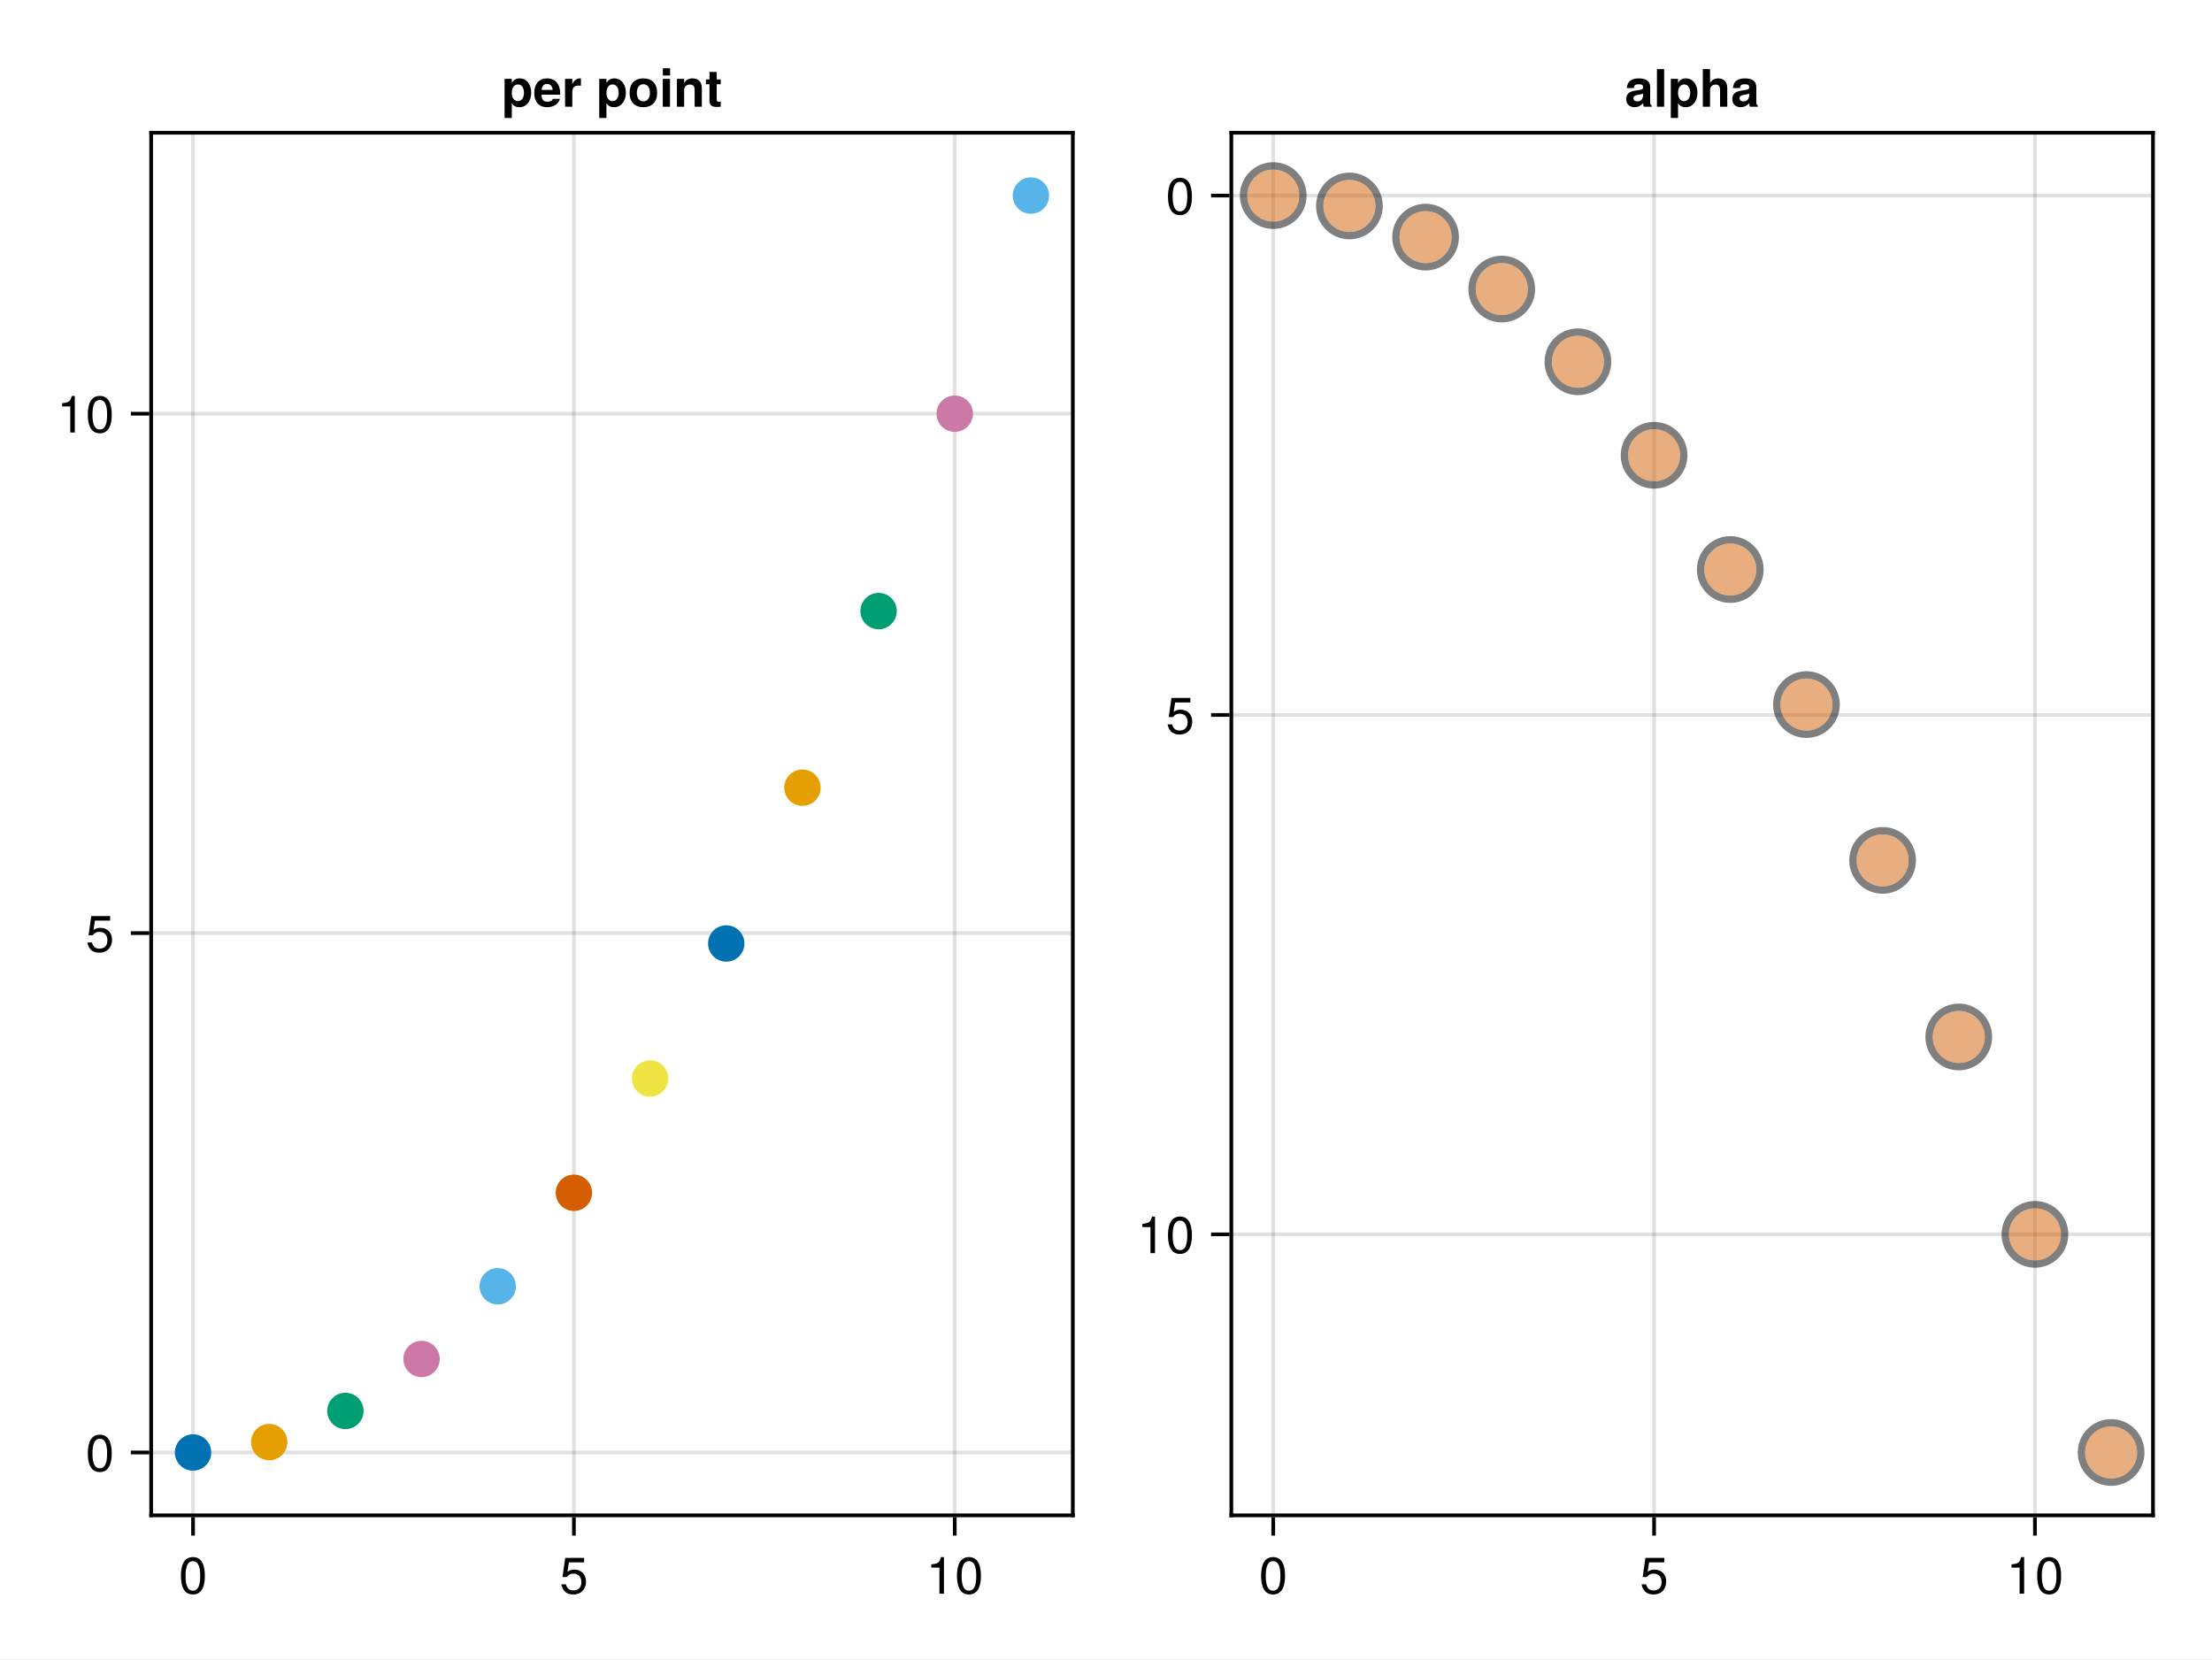
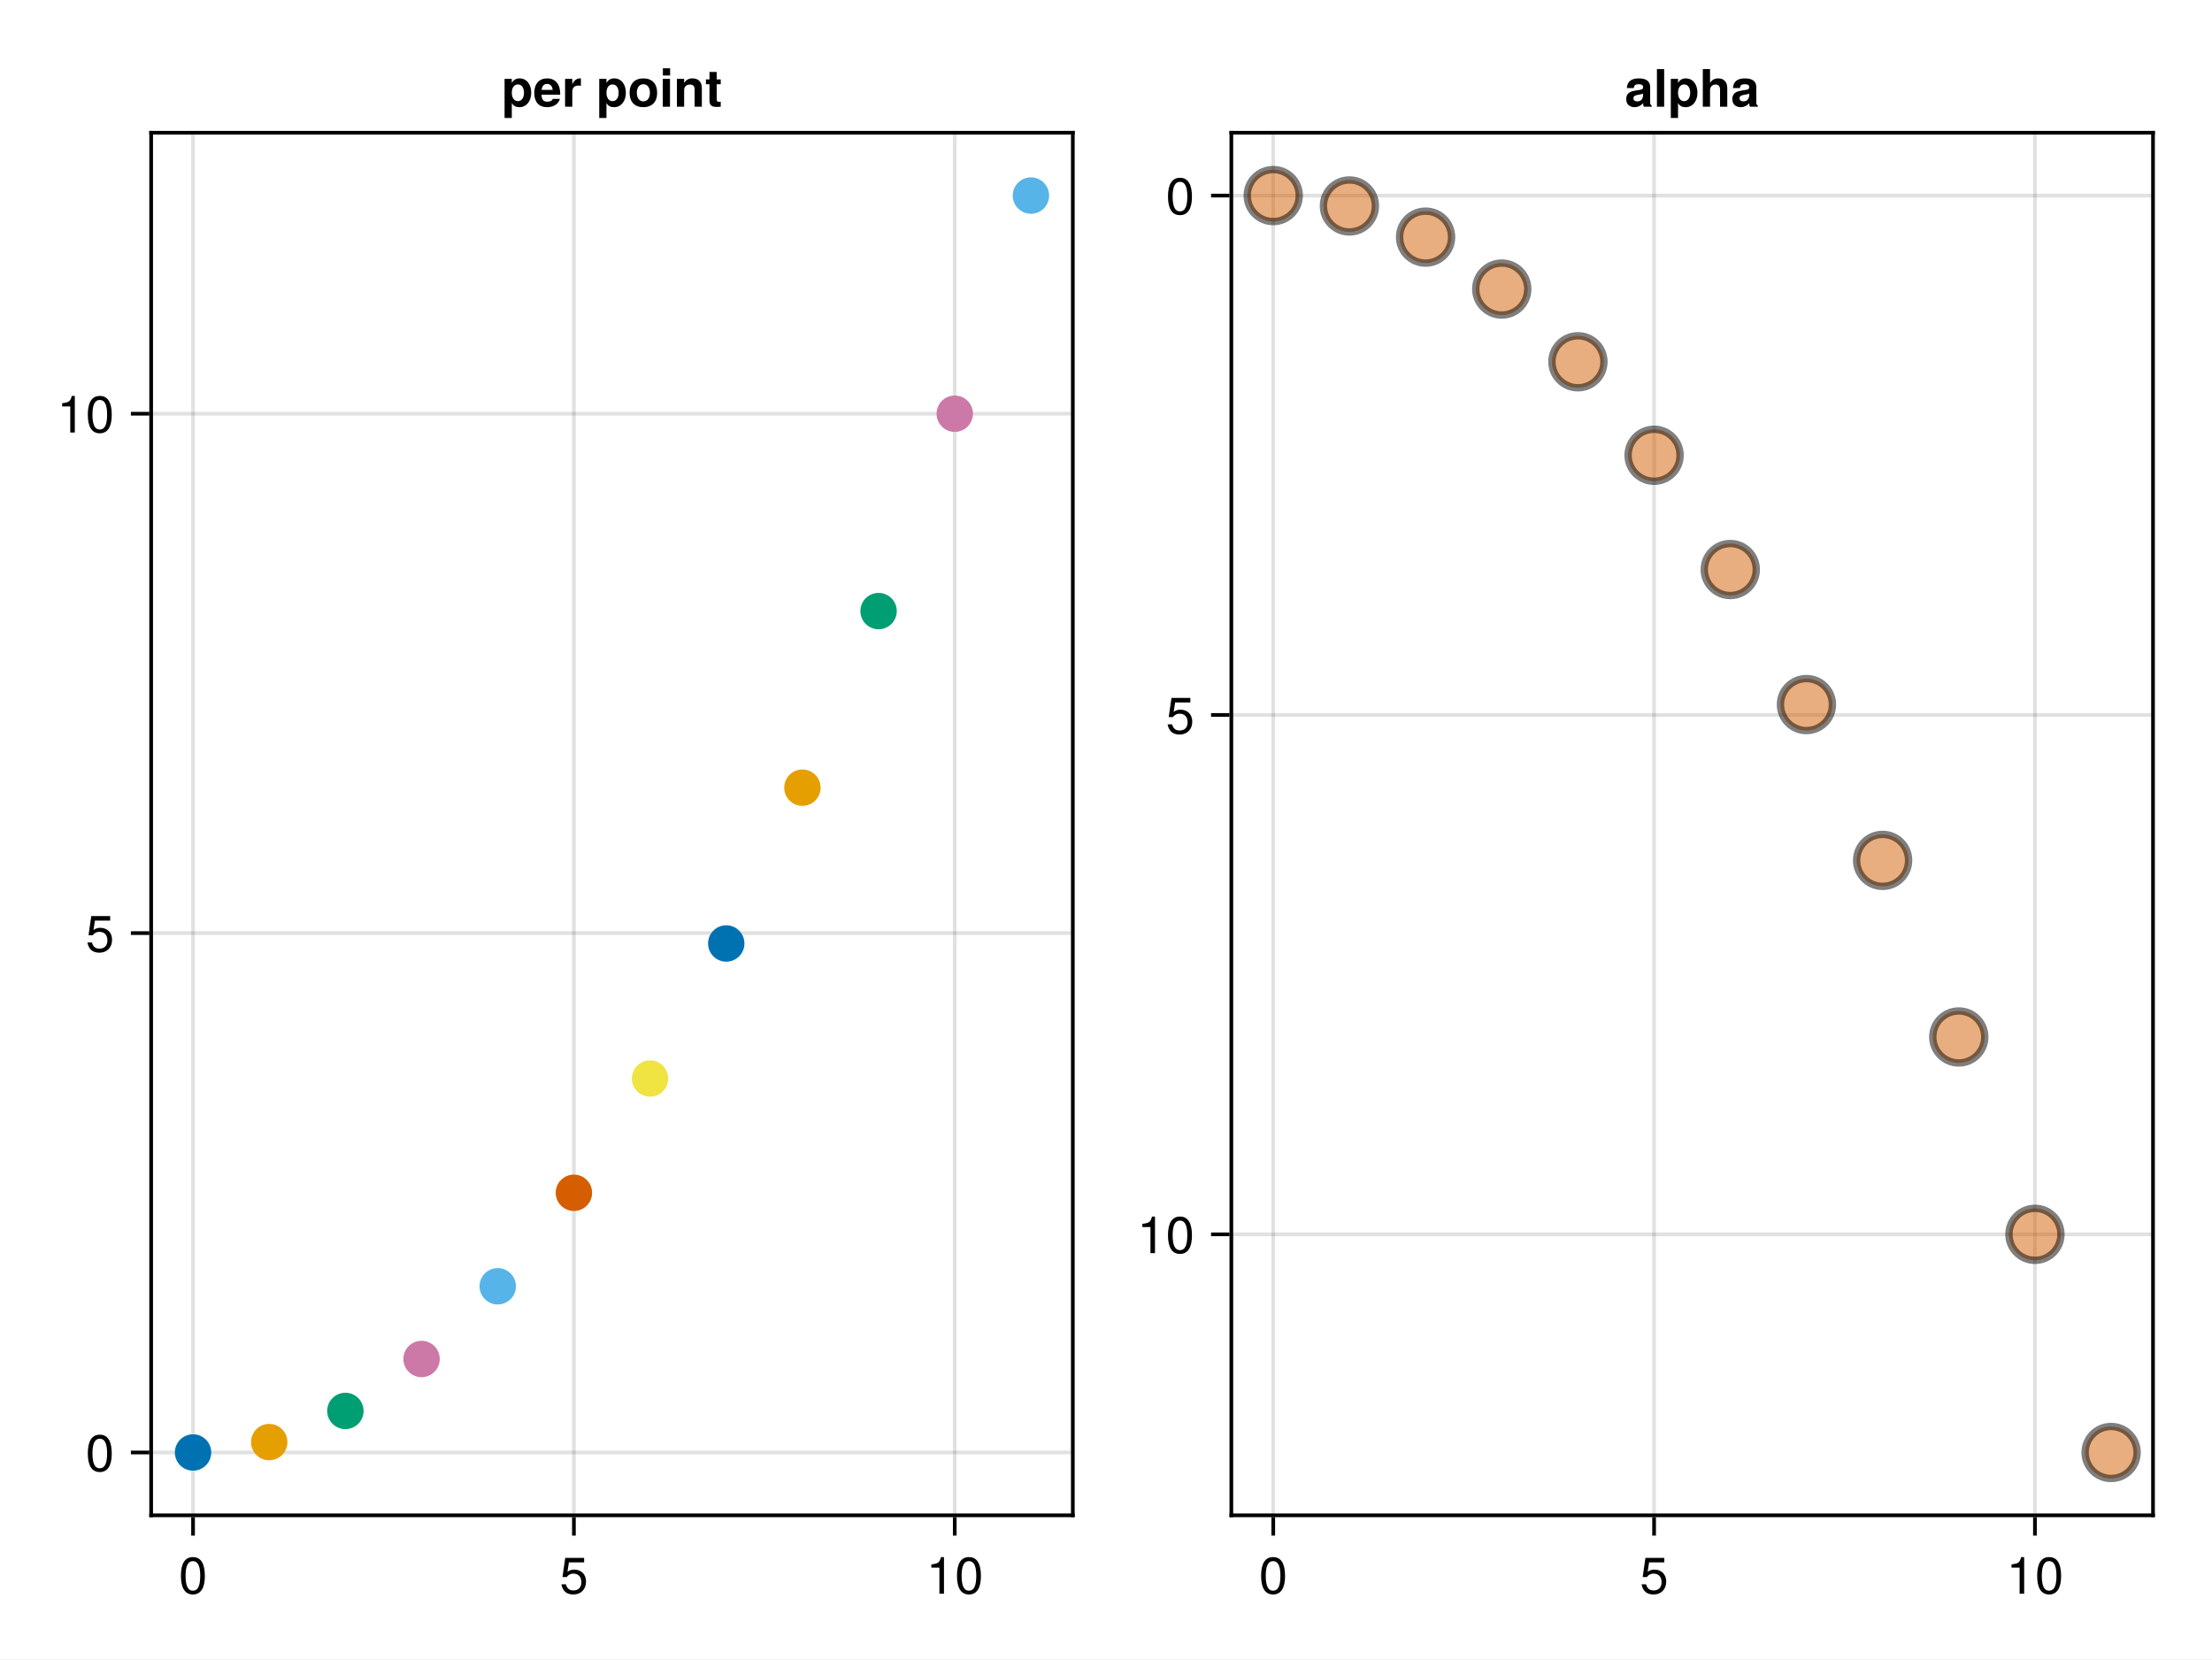
<svg xmlns="http://www.w3.org/2000/svg" xmlns:xlink="http://www.w3.org/1999/xlink" version="1.1" width="450pt" height="337.5pt" viewBox="0 0 600 450">
  <defs>
    <clipPath id="c1">
      <rect x="41" y="36" width="250" height="375" />
    </clipPath>
    <clipPath id="c2">
      <rect x="334" y="36" width="250" height="375" />
    </clipPath>
    <circle id="m3" r="4.935" />
-     <mask id="k4" maskUnits="userSpaceOnUse" x="-12.05" y="-12.05" width="24.1" height="24.1">
-       <rect x="-12.05" y="-12.05" width="24.1" height="24.1" fill="#ffffff" />
-       <circle r="7.05" fill="#000000" />
-     </mask>
-     <g id="m4">
-       <circle r="7.05" fill="none" stroke="#000000" stroke-opacity="0.5" stroke-width="4" stroke-linejoin="round" mask="url(#k4)" />
-       <circle r="7.05" />
-     </g>
+     <circle id="m4" r="7.05" stroke="#000000" stroke-opacity="0.5" stroke-width="2" />
    <path id="g5" d="M0.507 -0.341C0.507 -0.108 0.425 0.015 0.275 0.015C0.123 0.015 0.043 -0.108 0.043 -0.347C0.043 -0.585 0.122 -0.709 0.275 -0.709C0.429 -0.709 0.507 -0.587 0.507 -0.341ZM0.417 -0.349C0.417 -0.539 0.37 -0.631 0.275 -0.631C0.18 -0.631 0.133 -0.54 0.133 -0.346C0.133 -0.152 0.18 -0.058 0.273 -0.058C0.371 -0.058 0.417 -0.148 0.417 -0.349Z" />
    <path id="g6" d="M0.513 -0.235C0.513 -0.085 0.413 0.015 0.27 0.015C0.144 0.015 0.064 -0.041 0.035 -0.182L0.123 -0.182C0.144 -0.102 0.191 -0.063 0.268 -0.063C0.364 -0.063 0.423 -0.121 0.423 -0.223C0.423 -0.328 0.363 -0.389 0.268 -0.389C0.213 -0.389 0.179 -0.372 0.138 -0.323L0.057 -0.323L0.11 -0.694L0.476 -0.694L0.476 -0.607L0.181 -0.607L0.153 -0.424C0.194 -0.454 0.234 -0.467 0.284 -0.467C0.42 -0.467 0.513 -0.375 0.513 -0.235Z" />
    <path id="g7" d="M0.347 0L0.259 0L0.259 -0.505L0.102 -0.505L0.102 -0.568C0.238 -0.585 0.258 -0.6 0.289 -0.709L0.347 -0.709Z" />
    <path id="g8" d="M0.574 -0.27C0.574 -0.106 0.478 0.009 0.348 0.009C0.28 0.009 0.232 -0.012 0.198 -0.072L0.198 0.218L0.058 0.218L0.058 -0.54L0.198 -0.54L0.198 -0.46C0.232 -0.52 0.28 -0.549 0.348 -0.549C0.489 -0.549 0.574 -0.43 0.574 -0.27ZM0.434 -0.268C0.434 -0.371 0.387 -0.432 0.316 -0.432C0.246 -0.432 0.198 -0.371 0.198 -0.27C0.198 -0.169 0.246 -0.108 0.316 -0.108C0.385 -0.108 0.434 -0.17 0.434 -0.268Z" />
    <path id="g9" d="M0.525 -0.25L0.524 -0.233L0.162 -0.233C0.166 -0.128 0.208 -0.098 0.274 -0.098C0.325 -0.098 0.369 -0.113 0.381 -0.152L0.519 -0.152C0.488 -0.046 0.39 0.009 0.269 0.009C0.116 0.009 0.022 -0.09 0.022 -0.263C0.022 -0.444 0.117 -0.549 0.272 -0.549C0.431 -0.549 0.525 -0.436 0.525 -0.25ZM0.379 -0.326C0.372 -0.403 0.33 -0.442 0.27 -0.442C0.208 -0.442 0.173 -0.401 0.164 -0.326Z" />
    <path id="g10" d="M0.37 -0.406C0.351 -0.409 0.341 -0.41 0.326 -0.41C0.244 -0.41 0.203 -0.369 0.203 -0.287L0.203 0L0.063 0L0.063 -0.54L0.203 -0.54L0.203 -0.434C0.233 -0.507 0.289 -0.549 0.353 -0.549C0.357 -0.549 0.362 -0.549 0.37 -0.548Z" />
    <path id="g11" d="M0.569 -0.266C0.569 -0.093 0.466 0.009 0.302 0.009C0.136 0.009 0.035 -0.092 0.035 -0.27C0.035 -0.447 0.136 -0.549 0.301 -0.549C0.47 -0.549 0.569 -0.449 0.569 -0.266ZM0.429 -0.268C0.429 -0.374 0.379 -0.436 0.302 -0.436C0.226 -0.436 0.175 -0.373 0.175 -0.27C0.175 -0.167 0.226 -0.104 0.302 -0.104C0.377 -0.104 0.429 -0.167 0.429 -0.268Z" />
    <path id="g12" d="M0.207 0L0.067 0L0.067 -0.54L0.207 -0.54ZM0.209 -0.605L0.069 -0.605L0.069 -0.745L0.209 -0.745Z" />
    <path id="g13" d="M0.546 0L0.406 0L0.406 -0.333C0.406 -0.397 0.376 -0.43 0.316 -0.43C0.248 -0.43 0.203 -0.388 0.203 -0.324L0.203 0L0.063 0L0.063 -0.54L0.203 -0.54L0.203 -0.462C0.243 -0.522 0.292 -0.549 0.365 -0.549C0.48 -0.549 0.546 -0.481 0.546 -0.362Z" />
    <path id="g14" d="M0.301 0C0.276 0.001 0.251 0.004 0.22 0.004C0.128 0.004 0.083 -0.031 0.083 -0.116L0.083 -0.436L0.014 -0.436L0.014 -0.529L0.083 -0.529L0.083 -0.674L0.223 -0.674L0.223 -0.529L0.301 -0.529L0.301 -0.436L0.223 -0.436L0.223 -0.154C0.223 -0.106 0.232 -0.095 0.269 -0.095C0.279 -0.095 0.287 -0.096 0.301 -0.098Z" />
    <path id="g15" d="M0.524 0L0.372 0C0.359 -0.016 0.356 -0.04 0.356 -0.068C0.307 -0.017 0.252 0.009 0.192 0.009C0.102 0.009 0.028 -0.041 0.028 -0.146C0.028 -0.244 0.08 -0.29 0.187 -0.309L0.243 -0.319C0.313 -0.331 0.355 -0.325 0.355 -0.382C0.355 -0.418 0.328 -0.436 0.274 -0.436C0.205 -0.436 0.182 -0.418 0.175 -0.362L0.04 -0.362C0.049 -0.487 0.125 -0.549 0.271 -0.549C0.417 -0.549 0.492 -0.493 0.492 -0.383L0.492 -0.083C0.492 -0.055 0.499 -0.04 0.524 -0.017ZM0.355 -0.231L0.355 -0.255C0.339 -0.247 0.333 -0.245 0.296 -0.238L0.248 -0.229C0.19 -0.218 0.168 -0.203 0.168 -0.162C0.168 -0.122 0.197 -0.104 0.244 -0.104C0.315 -0.104 0.355 -0.15 0.355 -0.231Z" />
    <path id="g16" d="M0.207 0L0.067 0L0.067 -0.729L0.207 -0.729Z" />
    <path id="g17" d="M0.541 0L0.401 0L0.401 -0.33C0.401 -0.403 0.365 -0.43 0.315 -0.43C0.252 -0.43 0.207 -0.386 0.207 -0.324L0.207 0L0.067 0L0.067 -0.729L0.207 -0.729L0.207 -0.462C0.246 -0.521 0.296 -0.549 0.365 -0.549C0.467 -0.549 0.541 -0.488 0.541 -0.362Z" />
  </defs>
  <rect width="600" height="450" fill="#ffffff" />
  <rect x="41" y="36" width="250" height="375" fill="#ffffff" />
  <rect x="334" y="36" width="250" height="375" fill="#ffffff" />
  <g clip-path="url(#c1)">
    <g fill="#000000" fill-opacity="0.12">
      <rect x="51.864" y="36" width="1" height="375" />
      <rect x="155.169" y="36" width="1" height="375" />
      <rect x="258.475" y="36" width="1" height="375" />
      <rect x="41" y="393.455" width="250" height="1" />
      <rect x="41" y="252.583" width="250" height="1" />
      <rect x="41" y="111.711" width="250" height="1" />
    </g>
  </g>
  <g clip-path="url(#c2)">
    <g fill="#000000" fill-opacity="0.12">
      <rect x="344.864" y="36" width="1" height="375" />
      <rect x="448.169" y="36" width="1" height="375" />
      <rect x="551.475" y="36" width="1" height="375" />
      <rect x="334" y="52.545" width="250" height="1" />
      <rect x="334" y="193.417" width="250" height="1" />
      <rect x="334" y="334.289" width="250" height="1" />
    </g>
  </g>
  <g clip-path="url(#c1)">
    <use xlink:href="#m3" x="52.364" y="393.955" fill="#0072b2" />
    <use xlink:href="#m3" x="73.025" y="391.137" fill="#e69f00" />
    <use xlink:href="#m3" x="93.686" y="382.685" fill="#009e73" />
    <use xlink:href="#m3" x="114.347" y="368.598" fill="#cc79a7" />
    <use xlink:href="#m3" x="135.008" y="348.876" fill="#56b4e9" />
    <use xlink:href="#m3" x="155.669" y="323.519" fill="#d55e00" />
    <use xlink:href="#m3" x="176.331" y="292.527" fill="#f0e442" />
    <use xlink:href="#m3" x="196.992" y="255.9" fill="#0072b2" />
    <use xlink:href="#m3" x="217.653" y="213.639" fill="#e69f00" />
    <use xlink:href="#m3" x="238.314" y="165.743" fill="#009e73" />
    <use xlink:href="#m3" x="258.975" y="112.211" fill="#cc79a7" />
    <use xlink:href="#m3" x="279.636" y="53.045" fill="#56b4e9" />
  </g>
  <g clip-path="url(#c2)">
    <g fill="#d55e00" fill-opacity="0.5">
      <use xlink:href="#m4" x="345.364" y="53.045" />
      <use xlink:href="#m4" x="366.025" y="55.863" />
      <use xlink:href="#m4" x="386.686" y="64.315" />
      <use xlink:href="#m4" x="407.347" y="78.402" />
      <use xlink:href="#m4" x="428.008" y="98.124" />
      <use xlink:href="#m4" x="448.669" y="123.481" />
      <use xlink:href="#m4" x="469.331" y="154.473" />
      <use xlink:href="#m4" x="489.992" y="191.1" />
      <use xlink:href="#m4" x="510.653" y="233.361" />
      <use xlink:href="#m4" x="531.314" y="281.257" />
      <use xlink:href="#m4" x="551.975" y="334.789" />
      <use xlink:href="#m4" x="572.636" y="393.955" />
    </g>
  </g>
  <g fill="#000000">
    <rect x="51.864" y="411.5" width="1" height="5" />
    <rect x="155.169" y="411.5" width="1" height="5" />
    <rect x="258.475" y="411.5" width="1" height="5" />
    <rect x="35.5" y="393.455" width="5" height="1" />
    <rect x="35.5" y="252.583" width="5" height="1" />
    <rect x="35.5" y="111.711" width="5" height="1" />
  </g>
  <g fill="#000000">
    <rect x="344.864" y="411.5" width="1" height="5" />
    <rect x="448.169" y="411.5" width="1" height="5" />
    <rect x="551.475" y="411.5" width="1" height="5" />
    <rect x="328.5" y="52.545" width="5" height="1" />
    <rect x="328.5" y="193.417" width="5" height="1" />
    <rect x="328.5" y="334.289" width="5" height="1" />
  </g>
  <g fill="#000000">
    <rect x="40.5" y="35.5" width="1" height="376" />
    <rect x="290.5" y="35.5" width="1" height="376" />
    <rect x="40.5" y="410.5" width="251" height="1" />
    <rect x="40.5" y="35.5" width="251" height="1" />
  </g>
  <g fill="#000000">
    <rect x="333.5" y="35.5" width="1" height="376" />
    <rect x="583.5" y="35.5" width="1" height="376" />
    <rect x="333.5" y="410.5" width="251" height="1" />
    <rect x="333.5" y="35.5" width="251" height="1" />
  </g>
  <g fill="#000000">
    <use xlink:href="#g5" transform="translate(48.472 432.258) scale(14)" />
    <use xlink:href="#g6" transform="translate(151.777 432.258) scale(14)" />
    <use xlink:href="#g7" transform="translate(251.191 432.258) scale(14)" />
    <use xlink:href="#g5" transform="translate(258.975 432.258) scale(14)" />
    <use xlink:href="#g5" transform="translate(23.216 399.058) scale(14)" />
    <use xlink:href="#g6" transform="translate(23.216 258.186) scale(14)" />
    <use xlink:href="#g7" transform="translate(15.432 117.314) scale(14)" />
    <use xlink:href="#g5" transform="translate(23.216 117.314) scale(14)" />
    <use xlink:href="#g8" transform="translate(136.054 28.948) scale(14)" />
    <use xlink:href="#g9" transform="translate(144.608 28.948) scale(14)" />
    <use xlink:href="#g10" transform="translate(152.392 28.948) scale(14)" />
    <use xlink:href="#g8" transform="translate(161.73 28.948) scale(14)" />
    <use xlink:href="#g11" transform="translate(170.284 28.948) scale(14)" />
    <use xlink:href="#g12" transform="translate(178.838 28.948) scale(14)" />
    <use xlink:href="#g13" transform="translate(182.73 28.948) scale(14)" />
    <use xlink:href="#g14" transform="translate(191.284 28.948) scale(14)" />
  </g>
  <g fill="#000000">
    <use xlink:href="#g5" transform="translate(341.472 432.258) scale(14)" />
    <use xlink:href="#g6" transform="translate(444.777 432.258) scale(14)" />
    <use xlink:href="#g7" transform="translate(544.191 432.258) scale(14)" />
    <use xlink:href="#g5" transform="translate(551.975 432.258) scale(14)" />
    <use xlink:href="#g5" transform="translate(316.216 58.148) scale(14)" />
    <use xlink:href="#g6" transform="translate(316.216 199.02) scale(14)" />
    <use xlink:href="#g7" transform="translate(308.432 339.892) scale(14)" />
    <use xlink:href="#g5" transform="translate(316.216 339.892) scale(14)" />
    <use xlink:href="#g15" transform="translate(440.716 28.948) scale(14)" />
    <use xlink:href="#g16" transform="translate(448.5 28.948) scale(14)" />
    <use xlink:href="#g8" transform="translate(452.392 28.948) scale(14)" />
    <use xlink:href="#g17" transform="translate(460.946 28.948) scale(14)" />
    <use xlink:href="#g15" transform="translate(469.5 28.948) scale(14)" />
  </g>
</svg>
